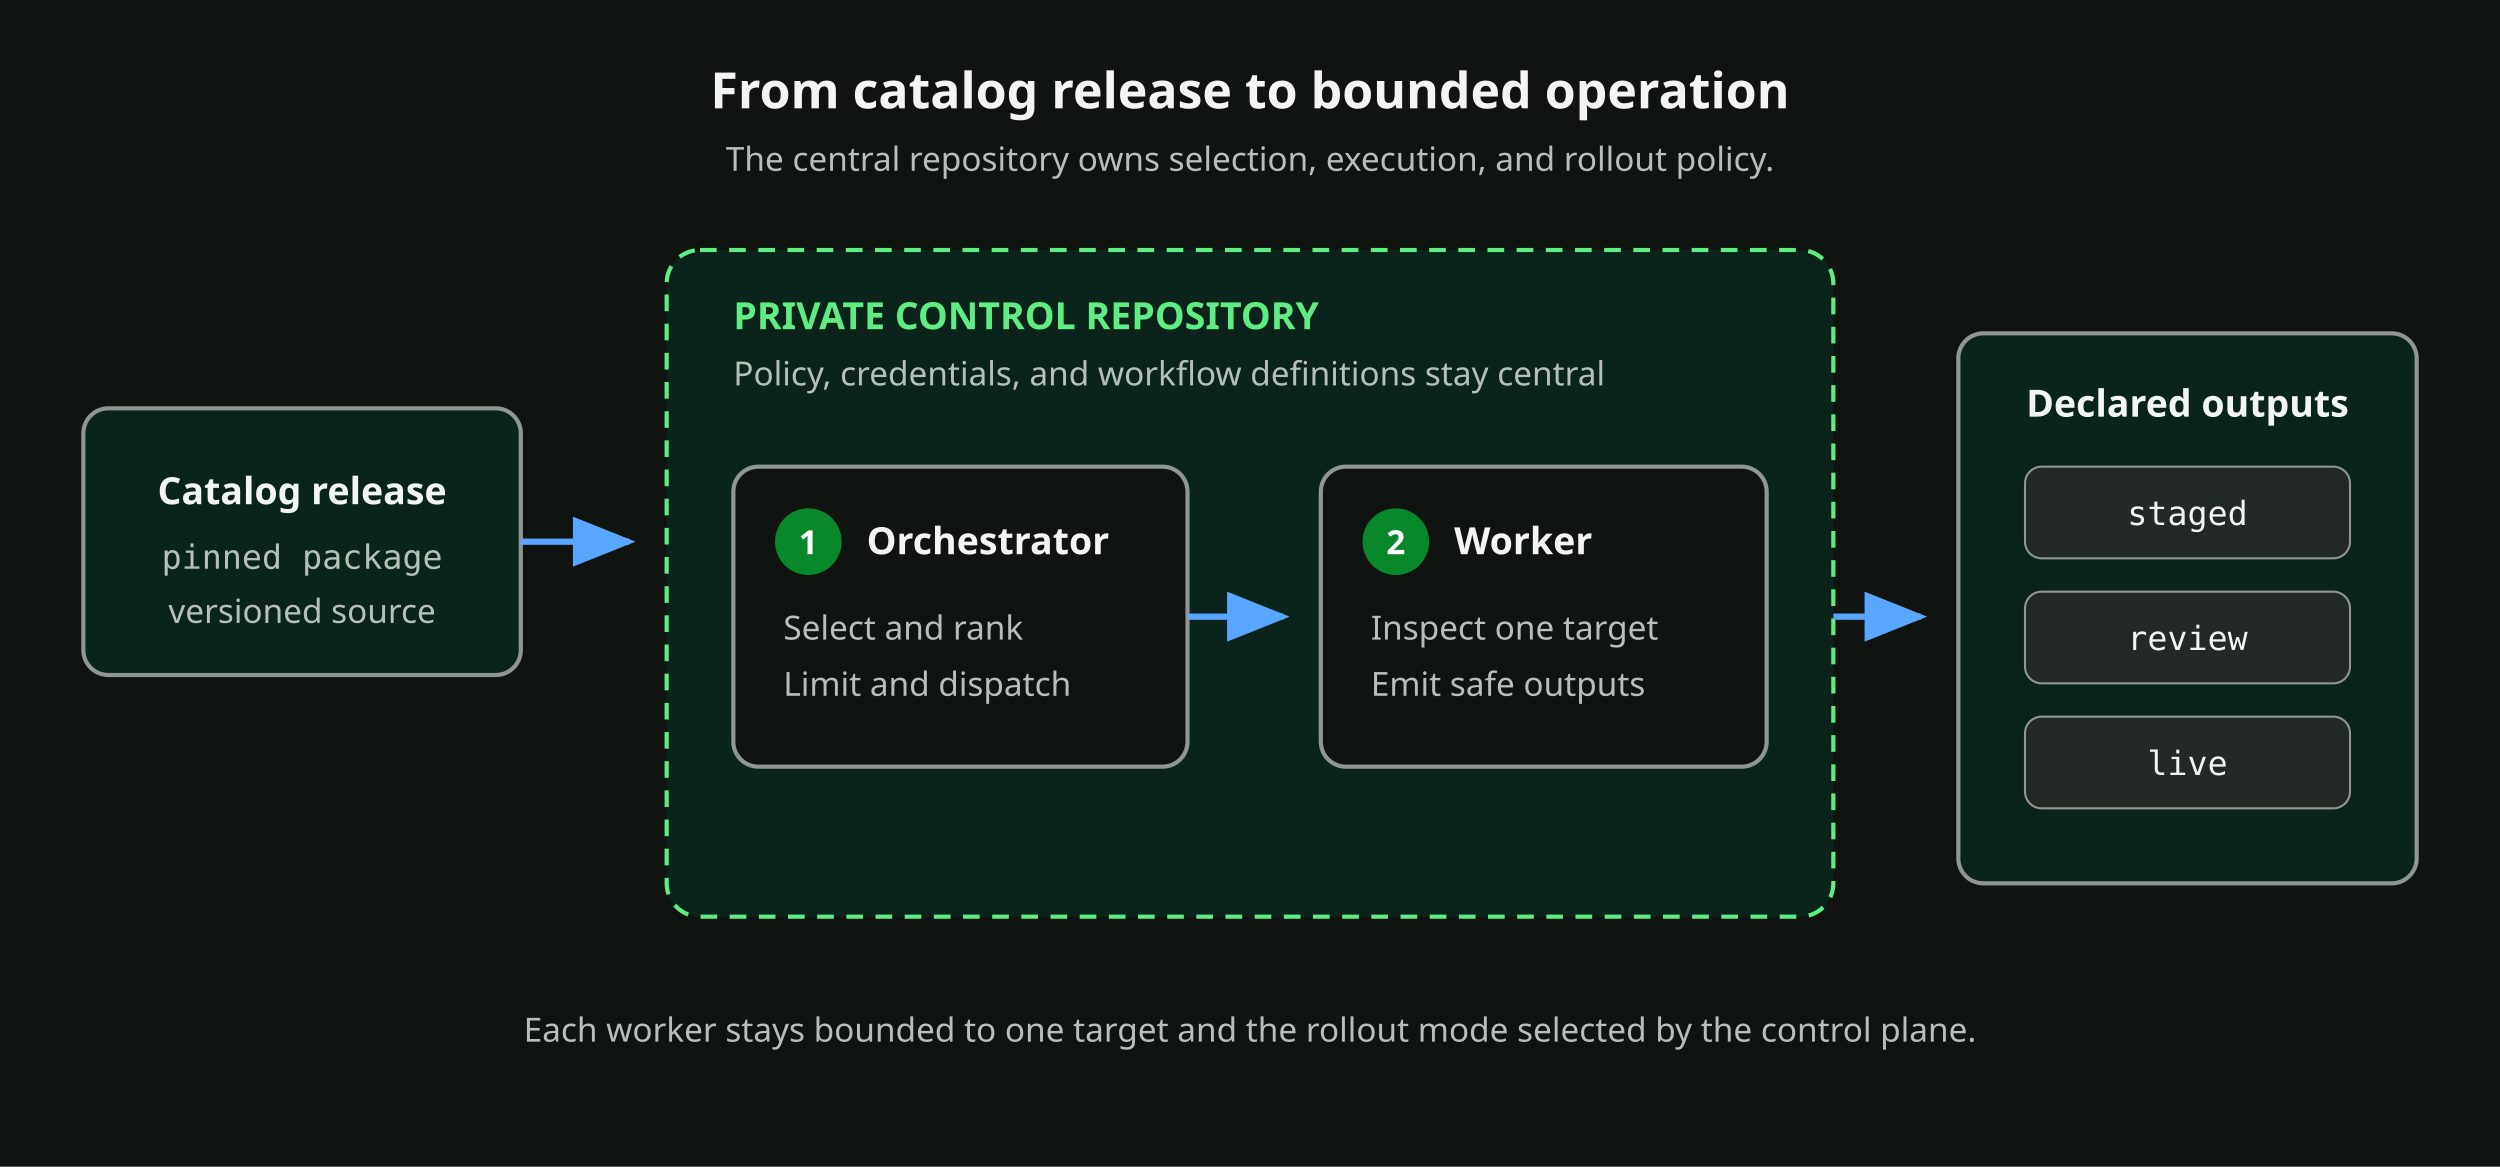
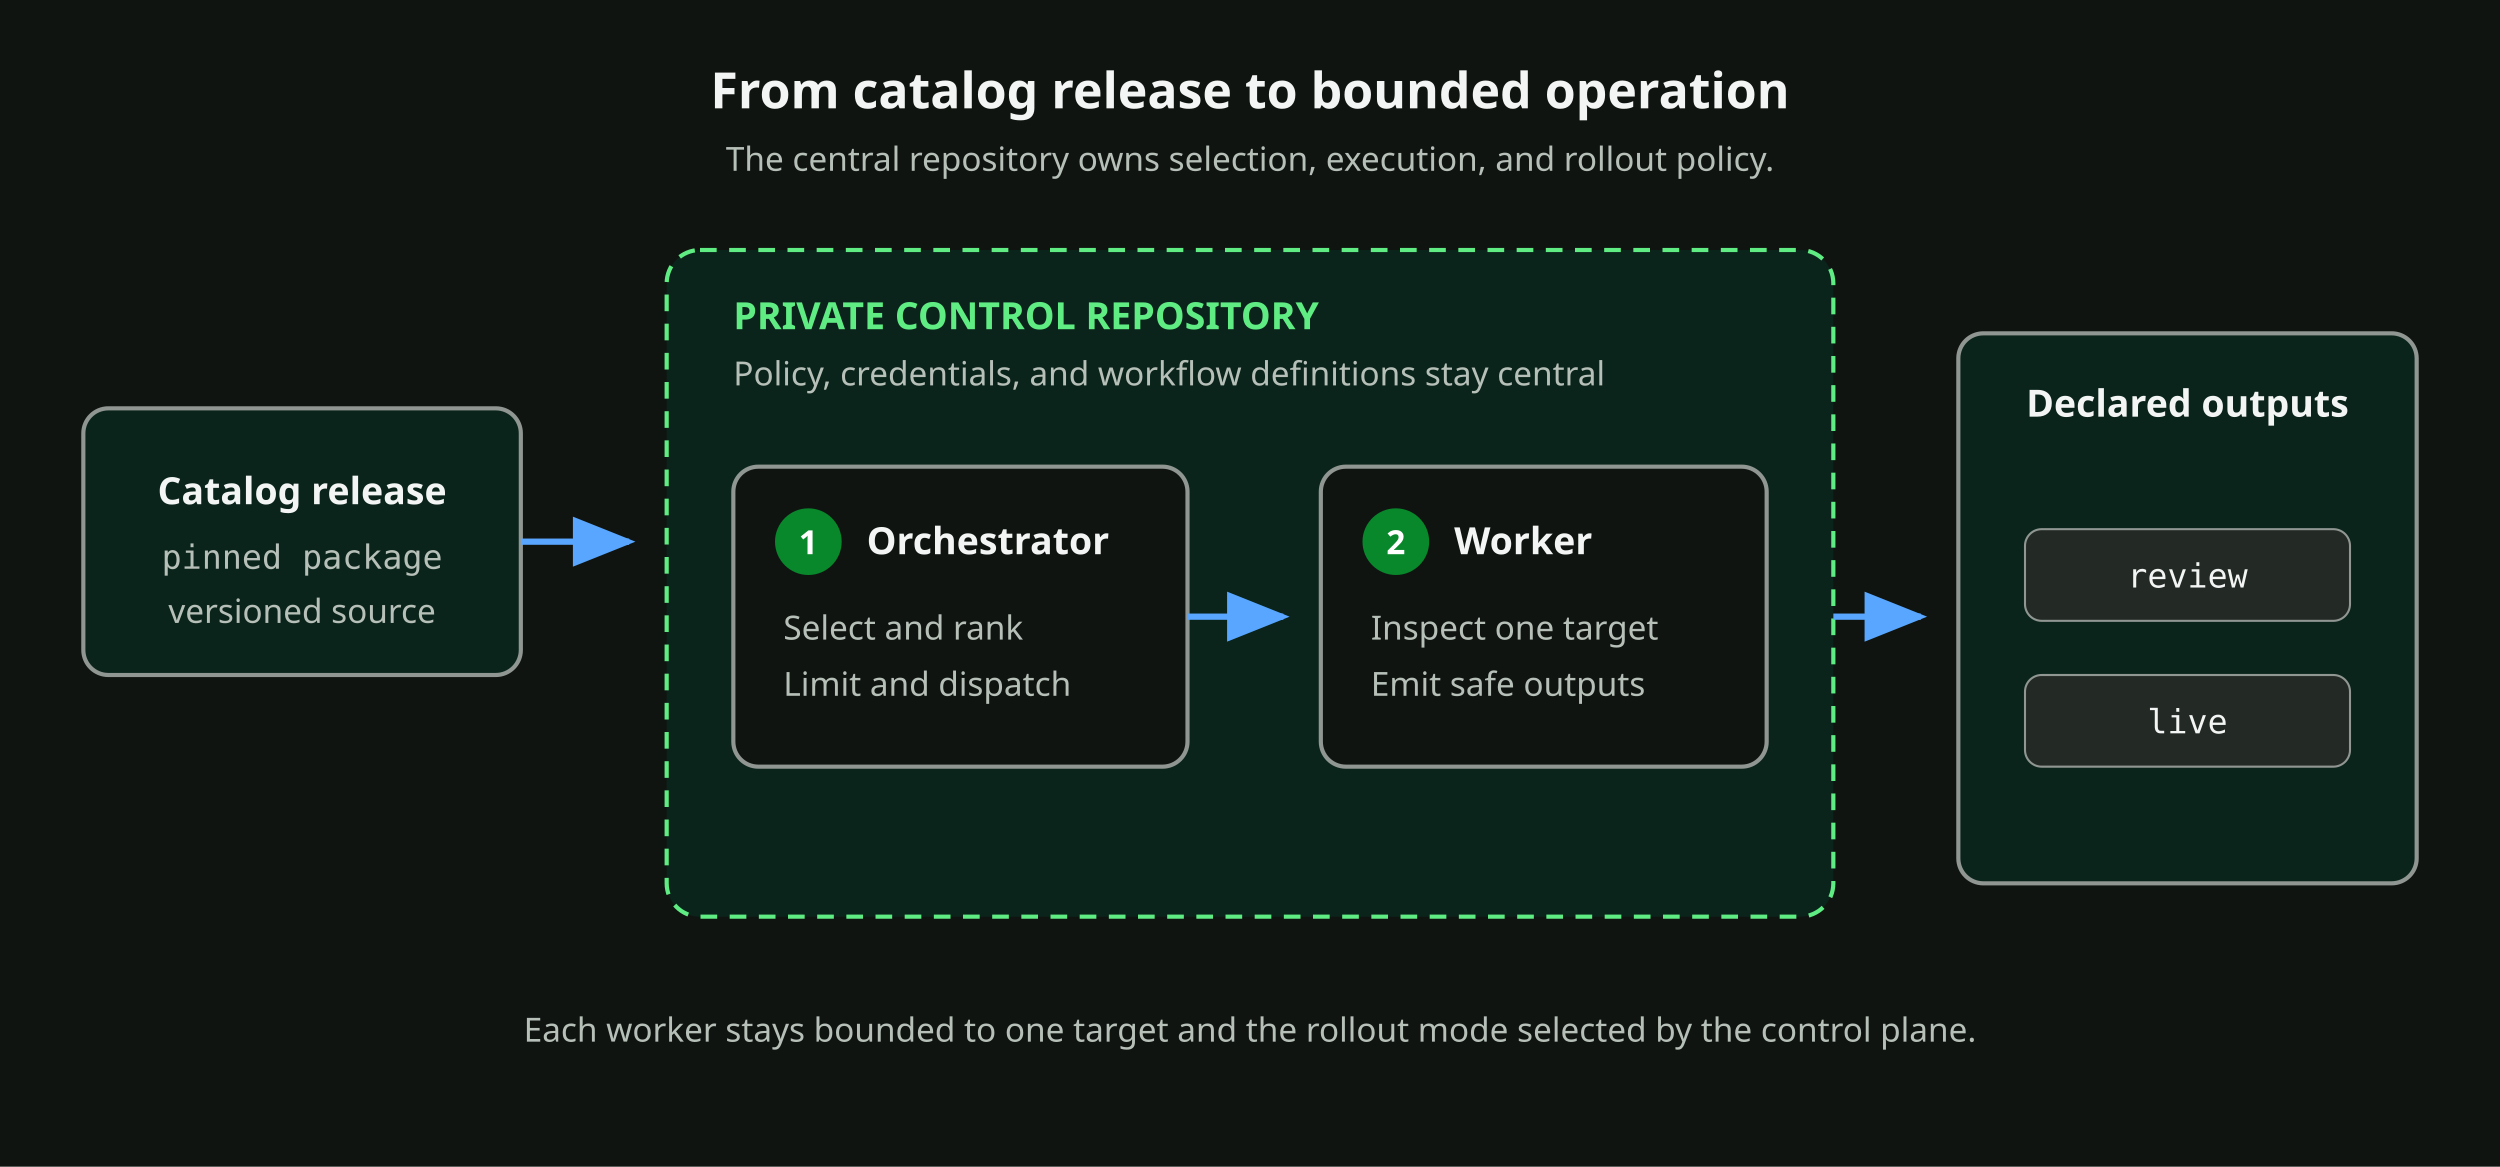
<svg xmlns="http://www.w3.org/2000/svg" width="1200" height="560" viewBox="0 0 1200 560" role="img" aria-labelledby="title description" data-visual-kind="diagram" data-visual-id="control-plane-mental-model">
  <defs>
    <marker id="arrow" markerWidth="10" markerHeight="8" refX="9" refY="4" orient="auto">
      <path d="M0 0L10 4L0 8Z" fill="#58a6ff" />
    </marker>
  </defs>
  <rect width="1200" height="560" fill="#101411" />
  <text x="600" y="52" text-anchor="middle" font-family="Mona Sans, system-ui, sans-serif" font-size="24" font-weight="700" fill="#f2f5f3">From catalog release to bounded operation</text>
  <text x="600" y="82" text-anchor="middle" font-family="Mona Sans, system-ui, sans-serif" font-size="16" fill="#b6bfb8">The central repository owns selection, execution, and rollout policy.</text>
  <g data-node="catalog-release">
    <rect x="40" y="196" width="210" height="128" rx="12" fill="#0a241b" stroke="#909692" stroke-width="2" />
    <text x="145" y="242" text-anchor="middle" font-family="Mona Sans, system-ui, sans-serif" font-size="18" font-weight="700" fill="#f2f5f3">Catalog release</text>
    <text x="145" y="273" text-anchor="middle" font-family="Mona Sans Mono, ui-monospace, monospace" font-size="16" fill="#b6bfb8">pinned package</text>
    <text x="145" y="299" text-anchor="middle" font-family="Mona Sans, system-ui, sans-serif" font-size="16" fill="#b6bfb8">versioned source</text>
  </g>
  <path d="M250 260H302" fill="none" stroke="#58a6ff" stroke-width="3" marker-end="url(#arrow)" />
  <g data-node="private-control-repository">
    <rect x="320" y="120" width="560" height="320" rx="16" fill="#0a241b" stroke="#5fed83" stroke-width="2" stroke-dasharray="8 6" />
    <text x="352" y="158" font-family="Mona Sans, system-ui, sans-serif" font-size="18" font-weight="700" fill="#5fed83">PRIVATE CONTROL REPOSITORY</text>
    <text x="352" y="185" font-family="Mona Sans, system-ui, sans-serif" font-size="16" fill="#b6bfb8">Policy, credentials, and workflow definitions stay central</text>
  </g>
  <g data-node="orchestrator">
    <rect x="352" y="224" width="218" height="144" rx="12" fill="#101411" stroke="#909692" stroke-width="2" />
    <circle cx="388" cy="260" r="16" fill="#08872b" />
    <text x="388" y="266" text-anchor="middle" font-family="Mona Sans, system-ui, sans-serif" font-size="16" font-weight="700" fill="#ffffff">1</text>
    <text x="416" y="266" font-family="Mona Sans, system-ui, sans-serif" font-size="18" font-weight="700" fill="#f2f5f3">Orchestrator</text>
    <text x="376" y="307" font-family="Mona Sans, system-ui, sans-serif" font-size="16" fill="#b6bfb8">Select and rank</text>
    <text x="376" y="334" font-family="Mona Sans, system-ui, sans-serif" font-size="16" fill="#b6bfb8">Limit and dispatch</text>
  </g>
  <path d="M570 296H616" fill="none" stroke="#58a6ff" stroke-width="3" marker-end="url(#arrow)" />
  <g data-node="worker">
    <rect x="634" y="224" width="214" height="144" rx="12" fill="#101411" stroke="#909692" stroke-width="2" />
    <circle cx="670" cy="260" r="16" fill="#08872b" />
    <text x="670" y="266" text-anchor="middle" font-family="Mona Sans, system-ui, sans-serif" font-size="16" font-weight="700" fill="#ffffff">2</text>
    <text x="698" y="266" font-family="Mona Sans, system-ui, sans-serif" font-size="18" font-weight="700" fill="#f2f5f3">Worker</text>
    <text x="658" y="307" font-family="Mona Sans, system-ui, sans-serif" font-size="16" fill="#b6bfb8">Inspect one target</text>
    <text x="658" y="334" font-family="Mona Sans, system-ui, sans-serif" font-size="16" fill="#b6bfb8">Emit safe outputs</text>
  </g>
  <path d="M880 296H922" fill="none" stroke="#58a6ff" stroke-width="3" marker-end="url(#arrow)" />
  <g data-node="rollout-modes">
    <rect x="940" y="160" width="220" height="264" rx="12" fill="#0a241b" stroke="#909692" stroke-width="2" />
    <text x="1050" y="200" text-anchor="middle" font-family="Mona Sans, system-ui, sans-serif" font-size="18" font-weight="700" fill="#f2f5f3">Declared outputs</text>
-     <rect x="972" y="224" width="156" height="44" rx="8" fill="#232925" stroke="#909692" />
-     <text x="1050" y="252" text-anchor="middle" font-family="Mona Sans Mono, ui-monospace, monospace" font-size="16" fill="#f2f5f3">staged</text>
-     <rect x="972" y="284" width="156" height="44" rx="8" fill="#232925" stroke="#909692" />
-     <text x="1050" y="312" text-anchor="middle" font-family="Mona Sans Mono, ui-monospace, monospace" font-size="16" fill="#f2f5f3">review</text>
-     <rect x="972" y="344" width="156" height="44" rx="8" fill="#232925" stroke="#909692" />
-     <text x="1050" y="372" text-anchor="middle" font-family="Mona Sans Mono, ui-monospace, monospace" font-size="16" fill="#f2f5f3">live</text>
+     <rect x="972" y="254" width="156" height="44" rx="8" fill="#232925" stroke="#909692" />
+     <text x="1050" y="282" text-anchor="middle" font-family="Mona Sans Mono, ui-monospace, monospace" font-size="16" fill="#f2f5f3">review</text>
+     <rect x="972" y="324" width="156" height="44" rx="8" fill="#232925" stroke="#909692" />
+     <text x="1050" y="352" text-anchor="middle" font-family="Mona Sans Mono, ui-monospace, monospace" font-size="16" fill="#f2f5f3">live</text>
  </g>
  <text x="600" y="500" text-anchor="middle" font-family="Mona Sans, system-ui, sans-serif" font-size="16" fill="#b6bfb8">Each worker stays bounded to one target and the rollout mode selected by the control plane.</text>
</svg>
